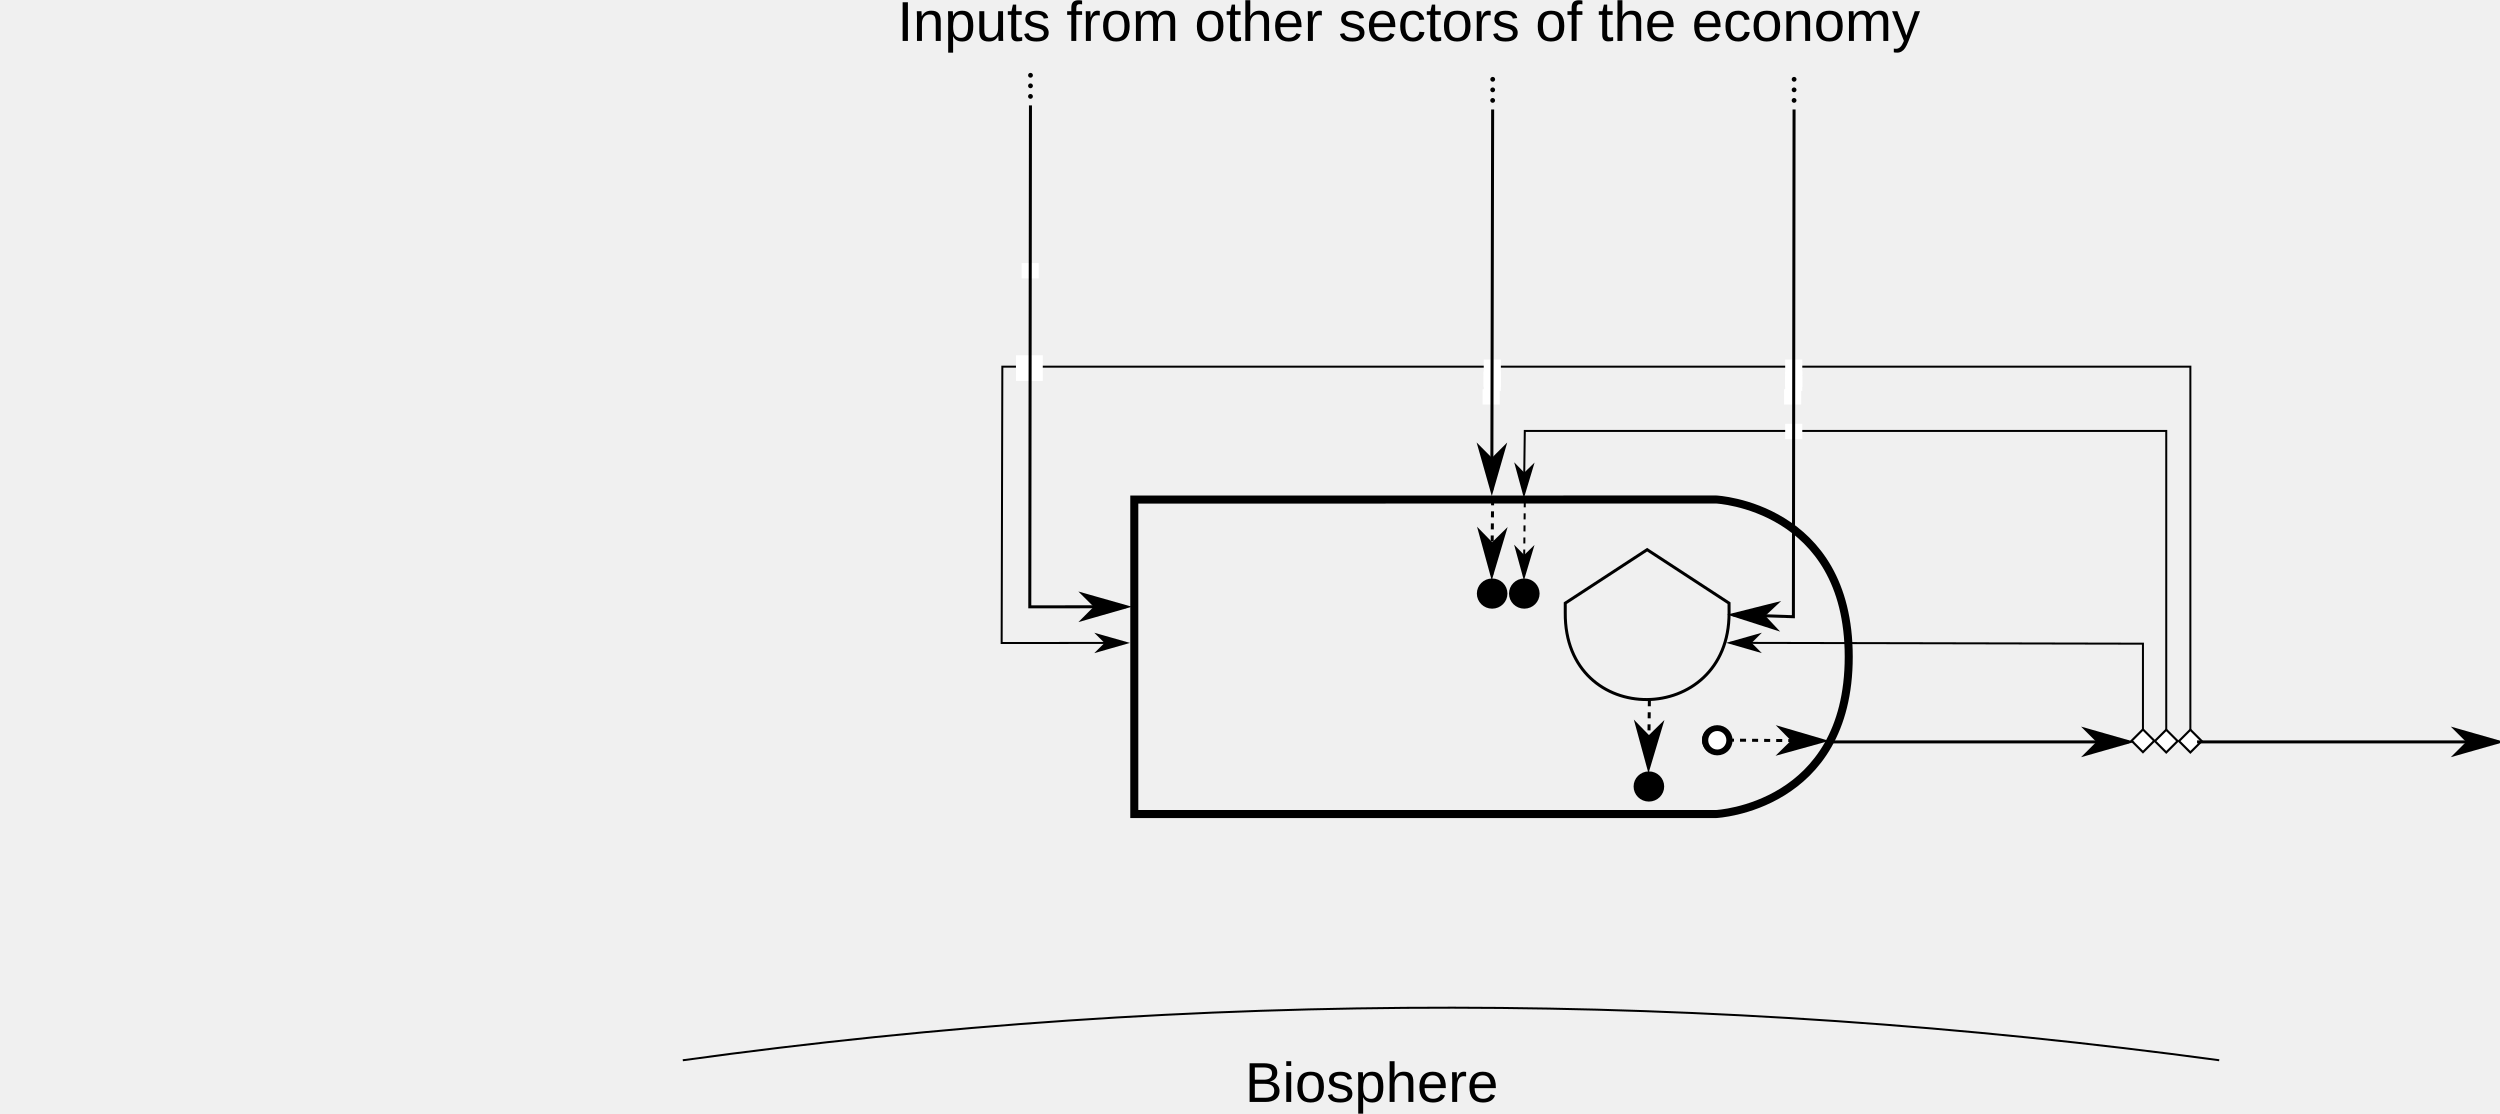
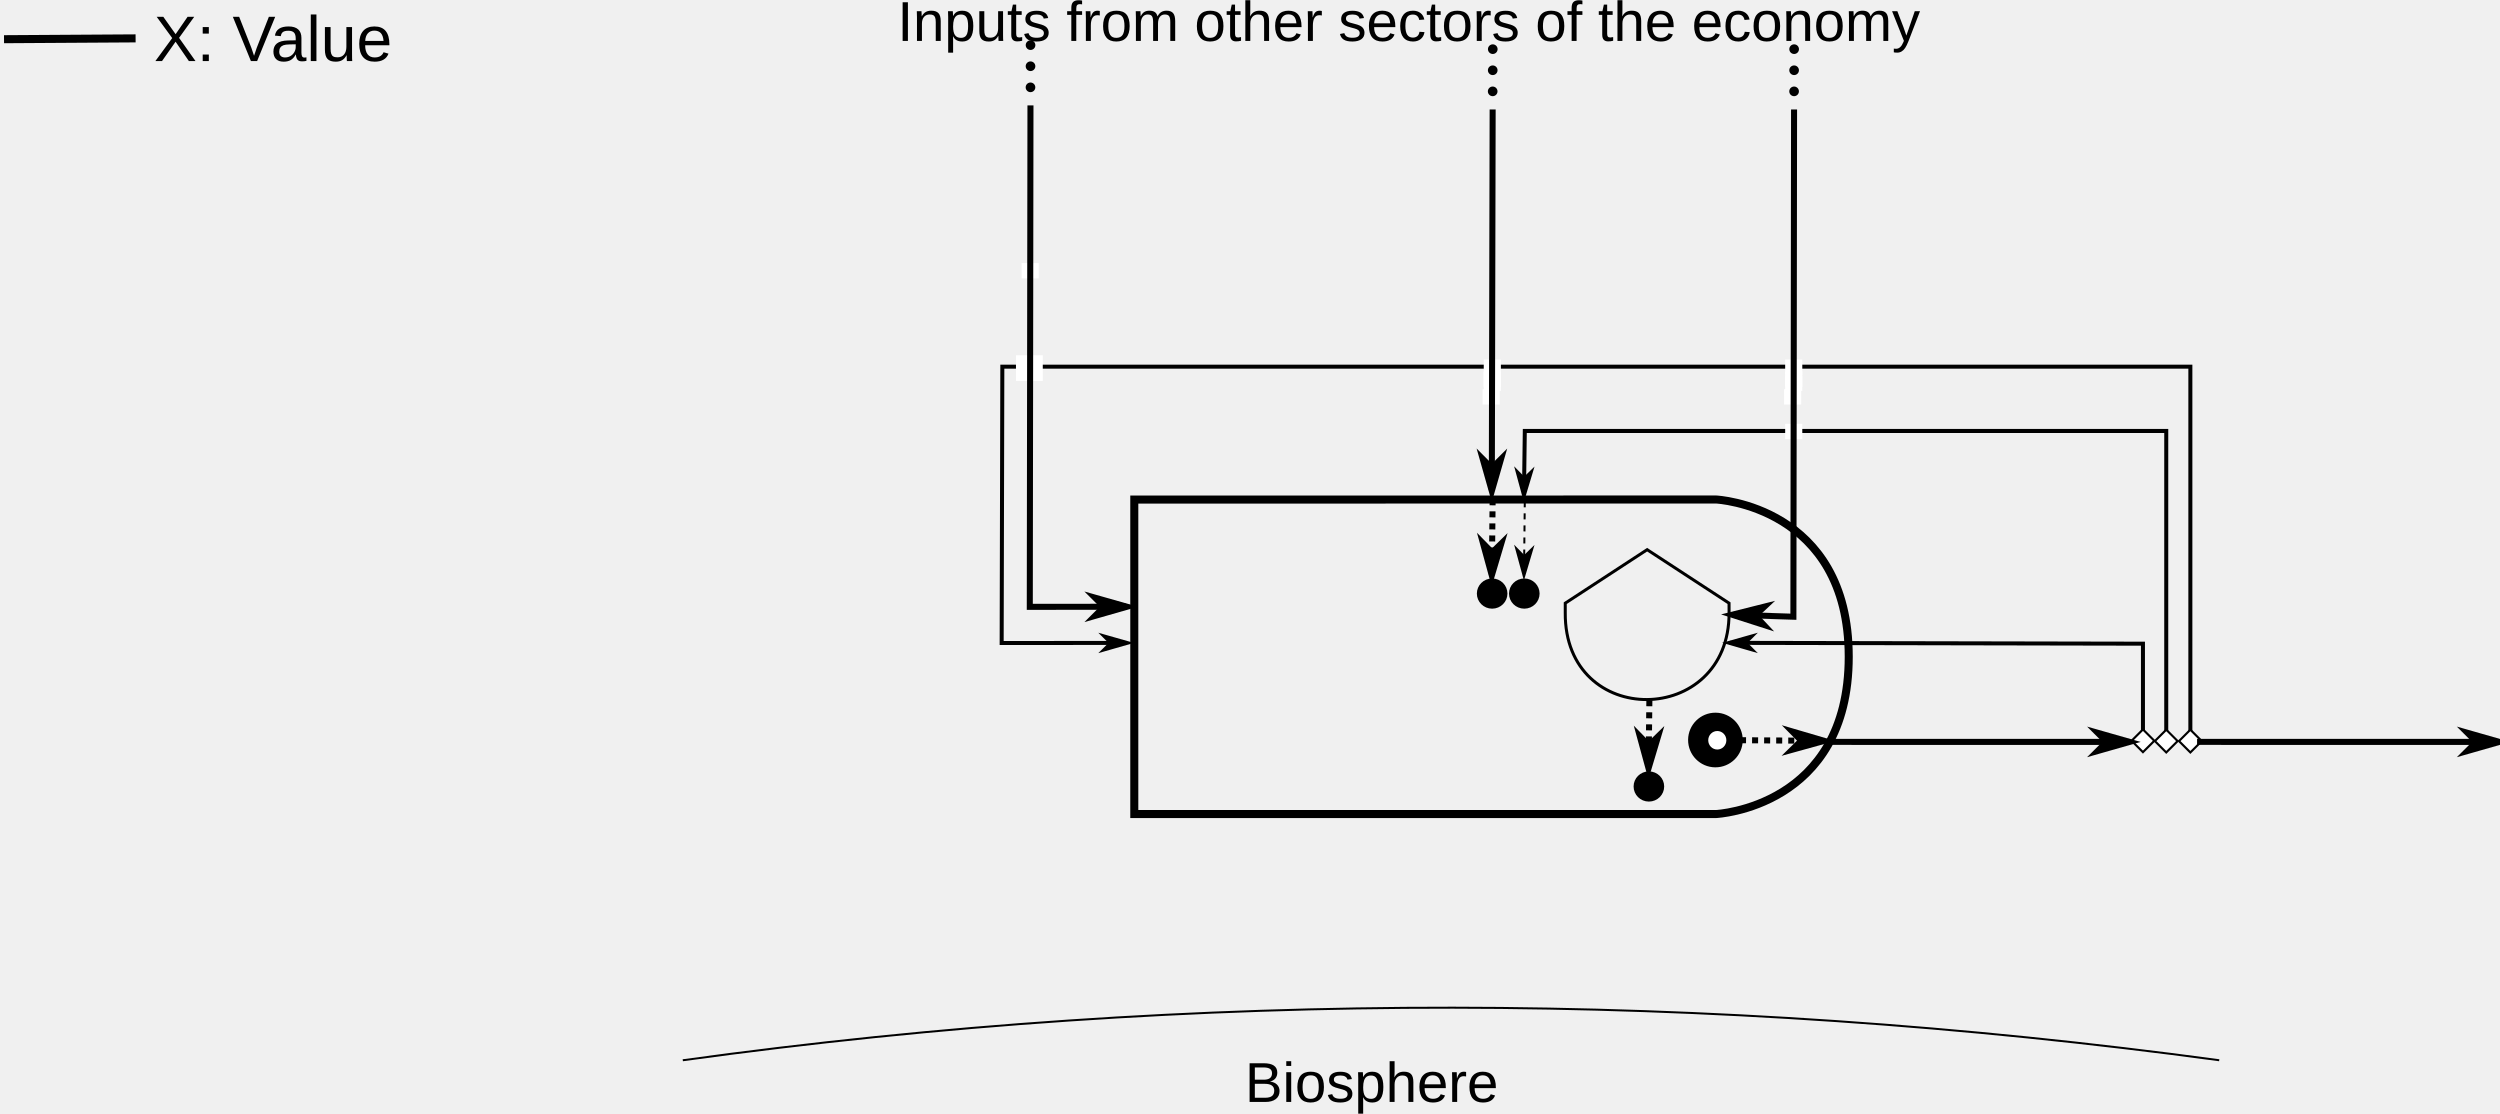
<svg xmlns="http://www.w3.org/2000/svg" width="1244.111" height="553.949" id="svg2" version="1.1">
  <defs id="defs4">
+     <marker orient="auto" refY="0.0" refX="0.0" id="EmptyDiamondM" style="overflow:visible">
+       <path id="path4069" d="M 0,-7.071 L -7.071,0 L 0,7.071 L 7.071,0 L 0,-7.071 z " style="fill-rule:evenodd;fill:#FFFFFF;stroke:#000000;stroke-width:1.0pt;marker-start:none" transform="scale(0.4)" />
+     </marker>
+     <marker orient="auto" refY="0.0" refX="0.0" id="Arrow1Mend" style="overflow:visible;">
+       <path id="path4217" d="M 0.0,0.0 L 5.0,-5.0 L -12.5,0.0 L 5.0,5.0 L 0.0,0.0 z " style="fill-rule:evenodd;stroke:#000000;stroke-width:1.0pt;marker-start:none;" transform="scale(0.4) rotate(180) translate(10,0)" />
+     </marker>
    <marker orient="auto" refY="0.0" refX="0.0" id="DotL" style="overflow:visible">
      <path id="path4127" d="M -2.5,-1.0 C -2.5,1.76 -4.74,4.0 -7.5,4.0 C -10.26,4.0 -12.5,1.76 -12.5,-1.0 C -12.5,-3.76 -10.26,-6.0 -7.5,-6.0 C -4.74,-6.0 -2.5,-3.76 -2.5,-1.0 z " style="fill-rule:evenodd;stroke:#000000;stroke-width:1.0pt;marker-start:none;marker-end:none" transform="scale(0.8) translate(7.4, 1)" />
    </marker>
    <marker orient="auto" refY="0" refX="0" id="Arrow2Mend" style="overflow:visible">
      <path id="path3888" style="font-size:12px;fill-rule:evenodd;stroke-width:0.625;stroke-linejoin:round" d="M 8.719,4.034 -2.207,0.016 8.719,-4.002 c -1.745,2.372 -1.735,5.617 -6e-7,8.035 z" transform="scale(-0.6,-0.6)" />
    </marker>
    <marker orient="auto" refY="0" refX="0" id="EmptyDiamondL" style="overflow:visible">
      <path id="path3968" d="M 0,-7.071 -7.071,0 0,7.071 7.071,0 0,-7.071 z" style="fill:#ffffff;fill-rule:evenodd;stroke:#000000;stroke-width:1pt;marker-start:none" transform="scale(0.8,0.8)" />
    </marker>
    <marker style="overflow:visible" id="InfiniteLineStart" refX="0" refY="0" orient="auto">
      <g id="g4034" transform="translate(-13,0)">
        <circle d="M 3.8,0 C 3.8,0.442 3.442,0.8 3,0.8 2.558,0.8 2.2,0.442 2.2,0 c 0,-0.442 0.358,-0.8 0.8,-0.8 0.442,0 0.8,0.358 0.8,0.8 z" id="circle4036" r="0.8" cy="0" cx="3" />
        <circle d="M 7.3,0 C 7.3,0.442 6.942,0.8 6.5,0.8 6.058,0.8 5.7,0.442 5.7,0 c 0,-0.442 0.358,-0.8 0.8,-0.8 0.442,0 0.8,0.358 0.8,0.8 z" id="circle4038" r="0.8" cy="0" cx="6.5" />
        <circle d="M 10.8,0 C 10.8,0.442 10.442,0.8 10,0.8 9.558,0.8 9.2,0.442 9.2,0 c 0,-0.442 0.358,-0.8 0.8,-0.8 0.442,0 0.8,0.358 0.8,0.8 z" id="circle4040" r="0.8" cy="0" cx="10" />
      </g>
    </marker>
    <marker orient="auto" refY="0" refX="0" id="Arrow1Lend" style="overflow:visible">
      <path id="path3792" d="M 0,0 5,-5 -12.5,0 5,5 0,0 z" style="fill-rule:evenodd;stroke:#000000;stroke-width:1pt;marker-start:none" transform="matrix(-0.8,0,0,-0.8,-10,0)" />
    </marker>
    <marker orient="auto" refY="0" refX="0" id="Arrow1Lstart-0" style="overflow:visible">
      <path id="path4143-5" d="M 0,0 5,-5 -12.5,0 5,5 0,0 z" style="fill-rule:evenodd;stroke:#000000;stroke-width:1pt;marker-start:none" transform="matrix(0.8,0,0,0.8,10,0)" />
    </marker>
    <marker orient="auto" refY="0" refX="0" id="Arrow1Lend-7" style="overflow:visible">
      <path id="path4132-0" d="M 0,0 5,-5 -12.5,0 5,5 0,0 z" style="fill-rule:evenodd;stroke:#000000;stroke-width:1pt;marker-start:none" transform="matrix(-0.8,0,0,-0.8,-10,0)" />
    </marker>
    <marker style="overflow:visible" id="InfiniteLineStart-0" refX="0" refY="0" orient="auto">
      <g id="g4065-5" transform="translate(-13,0)">
        <circle d="M 3.8,0 C 3.8,0.442 3.442,0.8 3,0.8 2.558,0.8 2.2,0.442 2.2,0 c 0,-0.442 0.358,-0.8 0.8,-0.8 0.442,0 0.8,0.358 0.8,0.8 z" id="circle4067-6" r="0.8" cy="0" cx="3" />
        <circle d="M 7.3,0 C 7.3,0.442 6.942,0.8 6.5,0.8 6.058,0.8 5.7,0.442 5.7,0 c 0,-0.442 0.358,-0.8 0.8,-0.8 0.442,0 0.8,0.358 0.8,0.8 z" id="circle4069-78" r="0.8" cy="0" cx="6.5" />
        <circle d="M 10.8,0 C 10.8,0.442 10.442,0.8 10,0.8 9.558,0.8 9.2,0.442 9.2,0 c 0,-0.442 0.358,-0.8 0.8,-0.8 0.442,0 0.8,0.358 0.8,0.8 z" id="circle4071-06" r="0.8" cy="0" cx="10" />
      </g>
    </marker>
    <marker orient="auto" refY="0" refX="0" id="EmptyDiamondL-1" style="overflow:visible">
      <path id="path4169" d="M 0,-7.071 -7.071,0 0,7.071 7.071,0 0,-7.071 z" style="fill:#ffffff;fill-rule:evenodd;stroke:#000000;stroke-width:1pt;marker-start:none" transform="scale(0.8,0.8)" />
    </marker>
    <marker orient="auto" refY="0" refX="0" id="Arrow1Lstart-7" style="overflow:visible">
      <path id="path4143-9" d="M 0,0 5,-5 -12.5,0 5,5 0,0 z" style="fill-rule:evenodd;stroke:#000000;stroke-width:1pt;marker-start:none" transform="matrix(0.8,0,0,0.8,10,0)" />
    </marker>
    <marker orient="auto" refY="0" refX="0" id="Arrow1Lend-0" style="overflow:visible">
      <path id="path4132-2" d="M 0,0 5,-5 -12.5,0 5,5 0,0 z" style="fill-rule:evenodd;stroke:#000000;stroke-width:1pt;marker-start:none" transform="matrix(-0.8,0,0,-0.8,-10,0)" />
    </marker>
    <marker style="overflow:visible" id="InfiniteLineStart-3" refX="0" refY="0" orient="auto">
      <g id="g4065-9" transform="translate(-13,0)">
        <circle d="M 3.8,0 C 3.8,0.442 3.442,0.8 3,0.8 2.558,0.8 2.2,0.442 2.2,0 c 0,-0.442 0.358,-0.8 0.8,-0.8 0.442,0 0.8,0.358 0.8,0.8 z" id="circle4067-9" r="0.8" cy="0" cx="3" />
        <circle d="M 7.3,0 C 7.3,0.442 6.942,0.8 6.5,0.8 6.058,0.8 5.7,0.442 5.7,0 c 0,-0.442 0.358,-0.8 0.8,-0.8 0.442,0 0.8,0.358 0.8,0.8 z" id="circle4069-7" r="0.8" cy="0" cx="6.5" />
        <circle d="M 10.8,0 C 10.8,0.442 10.442,0.8 10,0.8 9.558,0.8 9.2,0.442 9.2,0 c 0,-0.442 0.358,-0.8 0.8,-0.8 0.442,0 0.8,0.358 0.8,0.8 z" id="circle4071-0" r="0.8" cy="0" cx="10" />
      </g>
    </marker>
    <marker orient="auto" refY="0" refX="0" id="InfiniteLineStart-7" style="overflow:visible">
      <g transform="translate(-13,0)" id="g4065">
        <circle cx="3" cy="0" r="0.8" id="circle4067" d="M 3.8,0 C 3.8,0.442 3.442,0.8 3,0.8 2.558,0.8 2.2,0.442 2.2,0 c 0,-0.442 0.358,-0.8 0.8,-0.8 0.442,0 0.8,0.358 0.8,0.8 z" />
        <circle cx="6.5" cy="0" r="0.8" id="circle4069" d="M 7.3,0 C 7.3,0.442 6.942,0.8 6.5,0.8 6.058,0.8 5.7,0.442 5.7,0 c 0,-0.442 0.358,-0.8 0.8,-0.8 0.442,0 0.8,0.358 0.8,0.8 z" />
        <circle cx="10" cy="0" r="0.8" id="circle4071" d="M 10.8,0 C 10.8,0.442 10.442,0.8 10,0.8 9.558,0.8 9.2,0.442 9.2,0 c 0,-0.442 0.358,-0.8 0.8,-0.8 0.442,0 0.8,0.358 0.8,0.8 z" />
      </g>
    </marker>
    <marker style="overflow:visible" id="Arrow1Lend-2" refX="0" refY="0" orient="auto">
      <path transform="matrix(-0.8,0,0,-0.8,-10,0)" style="fill-rule:evenodd;stroke:#000000;stroke-width:1pt;marker-start:none" d="M 0,0 5,-5 -12.5,0 5,5 0,0 z" id="path4132" />
    </marker>
    <marker style="overflow:visible" id="Arrow1Lstart" refX="0" refY="0" orient="auto">
      <path transform="matrix(0.8,0,0,0.8,10,0)" style="fill-rule:evenodd;stroke:#000000;stroke-width:1pt;marker-start:none" d="M 0,0 5,-5 -12.5,0 5,5 0,0 z" id="path4143" />
    </marker>
+     <marker orient="auto" refY="0" refX="0" id="Arrow1Lstart-8" style="overflow:visible">
+       <path id="path4143-58" d="M 0,0 5,-5 -12.5,0 5,5 0,0 z" style="fill-rule:evenodd;stroke:#000000;stroke-width:1pt;marker-start:none" transform="matrix(0.8,0,0,0.8,10,0)" />
+     </marker>
+     <marker orient="auto" refY="0" refX="0" id="Arrow1Lend-2-4" style="overflow:visible">
+       <path id="path4132-1" d="M 0,0 5,-5 -12.5,0 5,5 0,0 z" style="fill-rule:evenodd;stroke:#000000;stroke-width:1pt;marker-start:none" transform="matrix(-0.8,0,0,-0.8,-10,0)" />
+     </marker>
+     <marker style="overflow:visible" id="InfiniteLineStart-7-0" refX="0" refY="0" orient="auto">
+       <g id="g4065-6" transform="translate(-13,0)">
+         <circle d="M 3.8,0 C 3.8,0.442 3.442,0.8 3,0.8 2.558,0.8 2.2,0.442 2.2,0 c 0,-0.442 0.358,-0.8 0.8,-0.8 0.442,0 0.8,0.358 0.8,0.8 z" id="circle4067-2" r="0.8" cy="0" cx="3" />
+         <circle d="M 7.3,0 C 7.3,0.442 6.942,0.8 6.5,0.8 6.058,0.8 5.7,0.442 5.7,0 c 0,-0.442 0.358,-0.8 0.8,-0.8 0.442,0 0.8,0.358 0.8,0.8 z" id="circle4069-4" r="0.8" cy="0" cx="6.5" />
+         <circle d="M 10.8,0 C 10.8,0.442 10.442,0.8 10,0.8 9.558,0.8 9.2,0.442 9.2,0 c 0,-0.442 0.358,-0.8 0.8,-0.8 0.442,0 0.8,0.358 0.8,0.8 z" id="circle4071-7" r="0.8" cy="0" cx="10" />
+       </g>
+     </marker>
+     <marker orient="auto" refY="0" refX="0" id="InfiniteLineStart-3-4" style="overflow:visible">
+       <g transform="translate(-13,0)" id="g4065-9-7">
+         <circle cx="3" cy="0" r="0.8" id="circle4067-9-8" d="M 3.8,0 C 3.8,0.442 3.442,0.8 3,0.8 2.558,0.8 2.2,0.442 2.2,0 c 0,-0.442 0.358,-0.8 0.8,-0.8 0.442,0 0.8,0.358 0.8,0.8 z" />
+         <circle cx="6.5" cy="0" r="0.8" id="circle4069-7-4" d="M 7.3,0 C 7.3,0.442 6.942,0.8 6.5,0.8 6.058,0.8 5.7,0.442 5.7,0 c 0,-0.442 0.358,-0.8 0.8,-0.8 0.442,0 0.8,0.358 0.8,0.8 z" />
+         <circle cx="10" cy="0" r="0.8" id="circle4071-0-0" d="M 10.8,0 C 10.8,0.442 10.442,0.8 10,0.8 9.558,0.8 9.2,0.442 9.2,0 c 0,-0.442 0.358,-0.8 0.8,-0.8 0.442,0 0.8,0.358 0.8,0.8 z" />
+       </g>
+     </marker>
+     <marker style="overflow:visible" id="Arrow1Lend-0-0" refX="0" refY="0" orient="auto">
+       <path transform="matrix(-0.8,0,0,-0.8,-10,0)" style="fill-rule:evenodd;stroke:#000000;stroke-width:1pt;marker-start:none" d="M 0,0 5,-5 -12.5,0 5,5 0,0 z" id="path4132-2-6" />
+     </marker>
+     <marker style="overflow:visible" id="Arrow1Lstart-7-7" refX="0" refY="0" orient="auto">
+       <path transform="matrix(0.8,0,0,0.8,10,0)" style="fill-rule:evenodd;stroke:#000000;stroke-width:1pt;marker-start:none" d="M 0,0 5,-5 -12.5,0 5,5 0,0 z" id="path4143-9-5" />
+     </marker>
+     <marker style="overflow:visible" id="EmptyDiamondL-1-7" refX="0" refY="0" orient="auto">
+       <path transform="scale(0.8,0.8)" style="fill:#ffffff;fill-rule:evenodd;stroke:#000000;stroke-width:1pt;marker-start:none" d="M 0,-7.071 -7.071,0 0,7.071 7.071,0 0,-7.071 z" id="path4169-5" />
+     </marker>
+     <marker orient="auto" refY="0" refX="0" id="InfiniteLineStart-0-0" style="overflow:visible">
+       <g transform="translate(-13,0)" id="g4065-5-9">
+         <circle cx="3" cy="0" r="0.8" id="circle4067-6-3" d="M 3.8,0 C 3.8,0.442 3.442,0.8 3,0.8 2.558,0.8 2.2,0.442 2.2,0 c 0,-0.442 0.358,-0.8 0.8,-0.8 0.442,0 0.8,0.358 0.8,0.8 z" />
+         <circle cx="6.5" cy="0" r="0.8" id="circle4069-78-4" d="M 7.3,0 C 7.3,0.442 6.942,0.8 6.5,0.8 6.058,0.8 5.7,0.442 5.7,0 c 0,-0.442 0.358,-0.8 0.8,-0.8 0.442,0 0.8,0.358 0.8,0.8 z" />
+         <circle cx="10" cy="0" r="0.8" id="circle4071-06-0" d="M 10.8,0 C 10.8,0.442 10.442,0.8 10,0.8 9.558,0.8 9.2,0.442 9.2,0 c 0,-0.442 0.358,-0.8 0.8,-0.8 0.442,0 0.8,0.358 0.8,0.8 z" />
+       </g>
+     </marker>
+     <marker style="overflow:visible" id="Arrow1Lend-7-5" refX="0" refY="0" orient="auto">
+       <path transform="matrix(-0.8,0,0,-0.8,-10,0)" style="fill-rule:evenodd;stroke:#000000;stroke-width:1pt;marker-start:none" d="M 0,0 5,-5 -12.5,0 5,5 0,0 z" id="path4132-0-9" />
+     </marker>
+     <marker style="overflow:visible" id="Arrow1Lstart-0-4" refX="0" refY="0" orient="auto">
+       <path transform="matrix(0.8,0,0,0.8,10,0)" style="fill-rule:evenodd;stroke:#000000;stroke-width:1pt;marker-start:none" d="M 0,0 5,-5 -12.5,0 5,5 0,0 z" id="path4143-5-9" />
+     </marker>
+     <marker style="overflow:visible" id="Arrow1Lend-1" refX="0" refY="0" orient="auto">
+       <path transform="matrix(-0.8,0,0,-0.8,-10,0)" style="fill-rule:evenodd;stroke:#000000;stroke-width:1pt;marker-start:none" d="M 0,0 5,-5 -12.5,0 5,5 0,0 z" id="path3792-1" />
+     </marker>
+     <marker orient="auto" refY="0" refX="0" id="InfiniteLineStart-8" style="overflow:visible">
+       <g transform="translate(-13,0)" id="g4034-7">
+         <circle cx="3" cy="0" r="0.8" id="circle4036-1" d="M 3.8,0 C 3.8,0.442 3.442,0.8 3,0.8 2.558,0.8 2.2,0.442 2.2,0 c 0,-0.442 0.358,-0.8 0.8,-0.8 0.442,0 0.8,0.358 0.8,0.8 z" />
+         <circle cx="6.5" cy="0" r="0.8" id="circle4038-9" d="M 7.3,0 C 7.3,0.442 6.942,0.8 6.5,0.8 6.058,0.8 5.7,0.442 5.7,0 c 0,-0.442 0.358,-0.8 0.8,-0.8 0.442,0 0.8,0.358 0.8,0.8 z" />
+         <circle cx="10" cy="0" r="0.8" id="circle4040-3" d="M 10.8,0 C 10.8,0.442 10.442,0.8 10,0.8 9.558,0.8 9.2,0.442 9.2,0 c 0,-0.442 0.358,-0.8 0.8,-0.8 0.442,0 0.8,0.358 0.8,0.8 z" />
+       </g>
+     </marker>
+     <marker style="overflow:visible" id="EmptyDiamondL-4" refX="0" refY="0" orient="auto">
+       <path transform="scale(0.8,0.8)" style="fill:#ffffff;fill-rule:evenodd;stroke:#000000;stroke-width:1pt;marker-start:none" d="M 0,-7.071 -7.071,0 0,7.071 7.071,0 0,-7.071 z" id="path3968-8" />
+     </marker>
+     <marker style="overflow:visible" id="Arrow2Mend-9" refX="0" refY="0" orient="auto">
+       <path transform="scale(-0.6,-0.6)" d="M 8.719,4.034 -2.207,0.016 8.719,-4.002 c -1.745,2.372 -1.735,5.617 -6e-7,8.035 z" style="font-size:12px;fill-rule:evenodd;stroke-width:0.625;stroke-linejoin:round" id="path3888-1" />
+     </marker>
+     <marker style="overflow:visible" id="DotL-6" refX="0.0" refY="0.0" orient="auto">
+       <path transform="scale(0.8) translate(7.4, 1)" style="fill-rule:evenodd;stroke:#000000;stroke-width:1.0pt;marker-start:none;marker-end:none" d="M -2.5,-1.0 C -2.5,1.76 -4.74,4.0 -7.5,4.0 C -10.26,4.0 -12.5,1.76 -12.5,-1.0 C -12.5,-3.76 -10.26,-6.0 -7.5,-6.0 C -4.74,-6.0 -2.5,-3.76 -2.5,-1.0 z " id="path4127-8" />
+     </marker>
+     <marker style="overflow:visible;" id="Arrow1Mend-2" refX="0.0" refY="0.0" orient="auto">
+       <path transform="scale(0.4) rotate(180) translate(10,0)" style="fill-rule:evenodd;stroke:#000000;stroke-width:1.0pt;marker-start:none;" d="M 0.0,0.0 L 5.0,-5.0 L -12.5,0.0 L 5.0,5.0 L 0.0,0.0 z " id="path4033" />
+     </marker>
+     <marker style="overflow:visible" id="EmptyDiamondM-3" refX="0.0" refY="0.0" orient="auto">
+       <path transform="scale(0.4)" style="fill-rule:evenodd;fill:#FFFFFF;stroke:#000000;stroke-width:1.0pt;marker-start:none" d="M 0,-7.071 L -7.071,0 L 0,7.071 L 7.071,0 L 0,-7.071 z " id="path4134" />
+     </marker>
  </defs>
  <g id="layer1" transform="translate(833.1399,-154.8821)">
+     <text xml:space="preserve" style="font-size:32px;font-style:normal;font-variant:normal;font-weight:bold;font-stretch:expanded;text-align:start;line-height:125%;letter-spacing:0px;word-spacing:0px;text-anchor:start;fill:#000000;fill-opacity:1;stroke:none;font-family:Engravers MT;-inkscape-font-specification:Engravers MT Bold Expanded" x="170.478" y="1351.427" id="text6668-3">
+       <tspan id="tspan6670-7" x="170.478" y="1351.427" />
+     </text>
+     <path style="fill:none;stroke:#000000;stroke-width:4;stroke-linecap:butt;stroke-linejoin:miter;stroke-opacity:1;marker-start:none;marker-end:none" d="m -831.14,174.394 65.479,-0.414" id="path4736" />
+     <text id="text5906" y="185.267" x="-756.526" style="font-size:32px;font-style:normal;font-variant:normal;font-weight:normal;font-stretch:normal;text-align:start;line-height:125%;letter-spacing:0px;word-spacing:0px;text-anchor:start;fill:#000000;fill-opacity:1;stroke:none;font-family:Arial;-inkscape-font-specification:Arial" xml:space="preserve">
+       <tspan y="185.267" x="-756.526" id="tspan5908">X: Value</tspan>
+     </text>
    <text xml:space="preserve" style="font-size:32px;font-style:normal;font-variant:normal;font-weight:bold;font-stretch:expanded;text-align:start;line-height:125%;letter-spacing:0px;word-spacing:0px;text-anchor:start;fill:#000000;fill-opacity:1;stroke:none;font-family:Engravers MT;-inkscape-font-specification:Engravers MT Bold Expanded" x="292.258" y="107.663" id="text6668" transform="translate(-121.7803,643.7631)">
      <tspan id="tspan6670" x="292.258" y="107.663" />
    </text>
    <path id="path6782" d="m -268.666,403.498 0,156.485 289.541,0 c 0,0 66,-3.206 66,-78.265 0,-75.059 -66,-78.265 -66,-78.265 z" style="fill:none;stroke:#000000;stroke-width:4;stroke-linecap:butt;stroke-linejoin:miter;stroke-opacity:1" />
    <path style="fill:none;stroke:#000000;stroke-width:1.5;stroke-linecap:butt;stroke-linejoin:miter;stroke-opacity:1" d="m 27.306,455.046 -40.754,-26.62 -40.754,26.62 0,4.778 c -0.431,58.107 81.709,57.06 81.531,0 z" id="path6784" />
-     <path style="fill:none;stroke:#000000;stroke-width:1.5;stroke-linecap:butt;stroke-linejoin:miter;stroke-miterlimit:4;stroke-opacity:1;stroke-dasharray:3, 3;stroke-dashoffset:0;marker-start:none;marker-end:url(#Arrow1Lend)" d="m -12.335,503.347 -0.414,33.479" id="path6806" />
-     <path style="fill:none;stroke:#000000;stroke-width:1px;stroke-linecap:butt;stroke-linejoin:miter;stroke-opacity:1.0;marker-start:url(#EmptyDiamondL);marker-end:url(#Arrow1Lend)" d="m 244.88,523.677 0.005,-154.33 -319.219,0 -0.414,31.479" id="path6820" />
-     <path style="fill:none;stroke:#000000;stroke-width:1px;stroke-linecap:butt;stroke-linejoin:miter;stroke-opacity:1;marker-start:url(#EmptyDiamondL);marker-end:url(#Arrow1Lend)" d="m 233.286,523.531 0,-48.325 -205.479,-0.414" id="path6822" />
-     <path id="path6824" d="m 76.221,524.076 150,0.009" style="fill:none;stroke:#000000;stroke-width:1.5;stroke-linecap:butt;stroke-linejoin:miter;stroke-opacity:1.0;marker-end:url(#Arrow1Lend)" />
+     <path style="fill:none;stroke:#000000;stroke-width:3;stroke-linecap:butt;stroke-linejoin:miter;stroke-miterlimit:4;stroke-opacity:1;stroke-dasharray:3, 3;stroke-dashoffset:0;marker-start:none;marker-end:url(#Arrow1Mend)" d="m -12.335,503.347 -0.414,33.479" id="path6806" />
+     <path style="fill:none;stroke:#000000;stroke-width:2;stroke-linecap:butt;stroke-linejoin:miter;stroke-opacity:1;marker-start:url(#EmptyDiamondM);marker-end:url(#Arrow1Mend)" d="m 244.88,523.677 0.005,-154.33 -319.219,0 -0.414,31.479" id="path6820" />
+     <path style="fill:none;stroke:#000000;stroke-width:2;stroke-linecap:butt;stroke-linejoin:miter;stroke-opacity:1;marker-start:url(#EmptyDiamondM);marker-end:url(#Arrow1Mend)" d="m 233.286,523.531 0,-48.325 -205.479,-0.414" id="path6822" />
+     <path id="path6824" d="m 76.221,524.076 150,0.009" style="fill:none;stroke:#000000;stroke-width:3;stroke-linecap:butt;stroke-linejoin:miter;stroke-opacity:1;marker-end:url(#Arrow1Mend)" />
    <rect y="365.793" x="55.239" height="7.626" width="8.523" id="rect6828" style="fill:#ffffff;fill-opacity:1;stroke:none" />
    <rect style="fill:#ffffff;fill-opacity:1;stroke:none" id="rect6830" width="8.523" height="7.626" x="54.683" y="348.572" />
    <rect style="fill:#ffffff;fill-opacity:1;stroke:none" id="rect6832" width="8.523" height="7.626" x="55.239" y="339.793" />
    <rect y="341.793" x="55.239" height="7.626" width="8.523" id="rect6834" style="fill:#ffffff;fill-opacity:1;stroke:none" />
    <rect y="339.793" x="-94.761" height="7.626" width="8.523" id="rect6836" style="fill:#ffffff;fill-opacity:1;stroke:none" />
    <rect style="fill:#ffffff;fill-opacity:1;stroke:none" id="rect6838" width="8.523" height="7.626" x="-94.761" y="341.793" />
-     <path style="fill:none;stroke:#000000;stroke-width:1px;stroke-linecap:butt;stroke-linejoin:miter;stroke-opacity:1.0;marker-start:url(#EmptyDiamondL);marker-end:url(#Arrow1Lend)" d="m 256.88,523.677 0.005,-186.33 -591.219,0 -0.338,137.528 61.924,-0.049" id="path6850" />
+     <path style="fill:none;stroke:#000000;stroke-width:2;stroke-linecap:butt;stroke-linejoin:miter;stroke-opacity:1;marker-start:url(#EmptyDiamondM);marker-end:url(#Arrow1Mend)" d="m 256.88,523.677 0.005,-186.33 -591.219,0 -0.338,137.528 61.924,-0.049" id="path6850" />
    <rect style="fill:#ffffff;fill-opacity:1;stroke:none" id="rect6852" width="13.338" height="12.782" x="-327.548" y="331.666" />
    <rect y="333.793" x="55.239" height="7.626" width="8.523" id="rect6854" style="fill:#ffffff;fill-opacity:1;stroke:none" />
    <rect y="348.572" x="-95.317" height="7.626" width="8.523" id="rect6860" style="fill:#ffffff;fill-opacity:1;stroke:none" />
    <rect y="339.793" x="-94.761" height="7.626" width="8.523" id="rect6862" style="fill:#ffffff;fill-opacity:1;stroke:none" />
    <rect style="fill:#ffffff;fill-opacity:1;stroke:none" id="rect6866" width="8.523" height="7.626" x="-94.761" y="333.793" />
-     <path style="fill:none;stroke:#000000;stroke-width:1.5;stroke-linecap:butt;stroke-linejoin:miter;stroke-opacity:1.0;marker-start:url(#InfiniteLineStart-7);marker-end:url(#Arrow1Lend)" d="m -90.334,209.347 -0.414,189.479" id="path9595" />
-     <path id="path9819" d="M 59.666,209.347 59.333,461.79 29.252,460.826" style="fill:none;stroke:#000000;stroke-width:1.5;stroke-linecap:butt;stroke-linejoin:miter;stroke-opacity:1;marker-start:url(#InfiniteLineStart-7);marker-end:url(#Arrow1Lend)" />
+     <path style="fill:none;stroke:#000000;stroke-width:3;stroke-linecap:butt;stroke-linejoin:miter;stroke-opacity:1;marker-start:url(#InfiniteLineStart-7);marker-end:url(#Arrow1Mend)" d="m -90.334,209.347 -0.414,189.479" id="path9595" />
+     <path id="path9819" d="M 59.666,209.347 59.333,461.79 29.252,460.826" style="fill:none;stroke:#000000;stroke-width:3;stroke-linecap:butt;stroke-linejoin:miter;stroke-opacity:1;marker-start:url(#InfiniteLineStart-7);marker-end:url(#Arrow1Mend)" />
    <rect y="285.793" x="-324.761" height="7.626" width="8.523" id="rect4717" style="fill:#ffffff;fill-opacity:1;stroke:none" />
-     <path style="fill:none;stroke:#000000;stroke-width:1.5;stroke-linecap:butt;stroke-linejoin:miter;stroke-opacity:1.0;marker-start:url(#InfiniteLineStart-7);marker-end:url(#Arrow1Lend)" d="m -320.334,207.347 -0.338,249.528 47.924,-0.049" id="path9583" />
+     <path style="fill:none;stroke:#000000;stroke-width:3;stroke-linecap:butt;stroke-linejoin:miter;stroke-opacity:1;marker-start:url(#InfiniteLineStart-7);marker-end:url(#Arrow1Mend)" d="m -320.334,207.347 -0.338,249.528 47.924,-0.049" id="path9583" />
    <text id="text4961" y="703.267" x="-131.094" style="font-size:28px;font-style:normal;font-variant:normal;font-weight:normal;font-stretch:normal;text-align:start;line-height:125%;letter-spacing:0px;word-spacing:0px;text-anchor:start;fill:#000000;fill-opacity:1;stroke:none;font-family:Arial;-inkscape-font-specification:Arial" xml:space="preserve">
      <tspan y="703.267" x="-131.094" id="tspan4963" style="text-align:center;text-anchor:middle">Biosphere</tspan>
    </text>
    <text id="text4965" y="175.267" x="-386.526" style="font-size:28px;font-style:normal;font-variant:normal;font-weight:normal;font-stretch:normal;text-align:start;line-height:125%;letter-spacing:0px;word-spacing:0px;text-anchor:start;fill:#000000;fill-opacity:1;stroke:none;font-family:Arial;-inkscape-font-specification:Arial" xml:space="preserve">
      <tspan y="175.267" x="-386.526" id="tspan4967">Inputs from other sectors of the economy</tspan>
    </text>
    <path style="fill:none;stroke:#000000;stroke-width:1px;stroke-linecap:butt;stroke-linejoin:miter;stroke-opacity:1" d="m 341.788,527.876 c 256.212,-35.344 510.705,-34.403 764.592,0" id="path3079" transform="translate(-835.1399,154.6341)" />
-     <path style="fill:none;stroke:#000000;stroke-width:1.5;stroke-linecap:butt;stroke-linejoin:miter;stroke-opacity:1.0;marker-end:url(#Arrow1Lend)" d="m 260.221,524.076 150,0.009" id="path3154" />
-     <path id="path3167" d="m -90.335,403.347 -0.414,37.479" style="fill:none;stroke:#000000;stroke-width:1.5;stroke-linecap:butt;stroke-linejoin:miter;stroke-miterlimit:4;stroke-opacity:1;stroke-dasharray:3, 3;stroke-dashoffset:0;marker-start:none;marker-end:url(#Arrow1Lend)" />
+     <path style="fill:none;stroke:#000000;stroke-width:3;stroke-linecap:butt;stroke-linejoin:miter;stroke-opacity:1;marker-end:url(#Arrow1Mend)" d="m 260.221,524.076 150,0.009" id="path3154" />
+     <path id="path3167" d="m -90.335,403.347 -0.414,37.479" style="fill:none;stroke:#000000;stroke-width:3;stroke-linecap:butt;stroke-linejoin:miter;stroke-miterlimit:4;stroke-opacity:1;stroke-dasharray:3, 3;stroke-dashoffset:0;marker-start:none;marker-end:url(#Arrow1Mend)" />
    <path style="fill:none;stroke:#000000;stroke-width:1;stroke-linecap:butt;stroke-linejoin:miter;stroke-miterlimit:4;stroke-opacity:1;stroke-dasharray:3, 3;stroke-dashoffset:0;marker-start:none;marker-end:url(#Arrow1Lend)" d="m -74.335,404.347 -0.414,37.479" id="path3169" />
-     <path id="path3172" d="m 20.771,523.147 53.479,0.414" style="fill:none;stroke:#000000;stroke-width:1.5;stroke-linecap:butt;stroke-linejoin:miter;stroke-miterlimit:4;stroke-opacity:1;stroke-dasharray:3, 3;stroke-dashoffset:0;marker-start:url(#DotL);marker-end:url(#Arrow1Lend)" />
-     <path style="fill:#ffffff;fill-opacity:1;stroke:#000000;stroke-width:4.345;stroke-linecap:butt;stroke-linejoin:miter;stroke-miterlimit:4;stroke-opacity:1;stroke-dasharray:none;stroke-dashoffset:0" id="path4546" d="m 626.588,318.271 a 8.498,9.065 0 1 1 -16.996,0 8.498,9.065 0 1 1 16.996,0 z" transform="matrix(0.7130579,0,0,0.6684918,-419.2728,310.5105)" />
-     <path transform="matrix(0.7130579,0,0,0.6684918,-515.3141,237.5105)" d="m 626.588,318.271 a 8.498,9.065 0 1 1 -16.996,0 8.498,9.065 0 1 1 16.996,0 z" id="path4548" style="fill:#000000;fill-opacity:1;stroke:#000000;stroke-width:4.345;stroke-linecap:butt;stroke-linejoin:miter;stroke-miterlimit:4;stroke-opacity:1;stroke-dasharray:none;stroke-dashoffset:0" />
-     <path style="fill:#000000;fill-opacity:1;stroke:#000000;stroke-width:4.345;stroke-linecap:butt;stroke-linejoin:miter;stroke-miterlimit:4;stroke-opacity:1;stroke-dasharray:none;stroke-dashoffset:0" id="path4550" d="m 626.588,318.271 a 8.498,9.065 0 1 1 -16.996,0 8.498,9.065 0 1 1 16.996,0 z" transform="matrix(0.7130579,0,0,0.6684918,-531.3141,237.5105)" />
-     <path transform="matrix(0.7130579,0,0,0.6684918,-453.3141,333.5105)" d="m 626.588,318.271 a 8.498,9.065 0 1 1 -16.996,0 8.498,9.065 0 1 1 16.996,0 z" id="path4552" style="fill:#000000;fill-opacity:1;stroke:#000000;stroke-width:4.345;stroke-linecap:butt;stroke-linejoin:miter;stroke-miterlimit:4;stroke-opacity:1;stroke-dasharray:none;stroke-dashoffset:0" />
+     <path id="path3172" d="m 20.771,523.147 53.479,0.414" style="fill:none;stroke:#000000;stroke-width:3;stroke-linecap:butt;stroke-linejoin:miter;stroke-miterlimit:4;stroke-opacity:1;stroke-dasharray:3, 3;stroke-dashoffset:0;marker-start:url(#DotL);marker-end:url(#Arrow1Mend)" />
+     <path style="fill:#ffffff;fill-opacity:1;stroke:#000000;stroke-width:4.345;stroke-linecap:butt;stroke-linejoin:miter;stroke-miterlimit:4;stroke-opacity:1;stroke-dasharray:none;stroke-dashoffset:0" id="path4546" d="m 626.588,318.271 c 0,5.006 -3.805,9.065 -8.498,9.065 -4.693,0 -8.498,-4.058 -8.498,-9.065 0,-5.006 3.805,-9.065 8.498,-9.065 4.693,0 8.498,4.058 8.498,9.065 z" transform="matrix(0.7130579,0,0,0.6684918,-419.2728,310.5105)" />
+     <path transform="matrix(0.7130579,0,0,0.6684918,-515.3141,237.5105)" d="m 626.588,318.271 c 0,5.006 -3.805,9.065 -8.498,9.065 -4.693,0 -8.498,-4.058 -8.498,-9.065 0,-5.006 3.805,-9.065 8.498,-9.065 4.693,0 8.498,4.058 8.498,9.065 z" id="path4548" style="fill:#000000;fill-opacity:1;stroke:#000000;stroke-width:4.345;stroke-linecap:butt;stroke-linejoin:miter;stroke-miterlimit:4;stroke-opacity:1;stroke-dasharray:none;stroke-dashoffset:0" />
+     <path style="fill:#000000;fill-opacity:1;stroke:#000000;stroke-width:4.345;stroke-linecap:butt;stroke-linejoin:miter;stroke-miterlimit:4;stroke-opacity:1;stroke-dasharray:none;stroke-dashoffset:0" id="path4550" d="m 626.588,318.271 c 0,5.006 -3.805,9.065 -8.498,9.065 -4.693,0 -8.498,-4.058 -8.498,-9.065 0,-5.006 3.805,-9.065 8.498,-9.065 4.693,0 8.498,4.058 8.498,9.065 z" transform="matrix(0.7130579,0,0,0.6684918,-531.3141,237.5105)" />
+     <path transform="matrix(0.7130579,0,0,0.6684918,-453.3141,333.5105)" d="m 626.588,318.271 c 0,5.006 -3.805,9.065 -8.498,9.065 -4.693,0 -8.498,-4.058 -8.498,-9.065 0,-5.006 3.805,-9.065 8.498,-9.065 4.693,0 8.498,4.058 8.498,9.065 z" id="path4552" style="fill:#000000;fill-opacity:1;stroke:#000000;stroke-width:4.345;stroke-linecap:butt;stroke-linejoin:miter;stroke-miterlimit:4;stroke-opacity:1;stroke-dasharray:none;stroke-dashoffset:0" />
  </g>
</svg>
